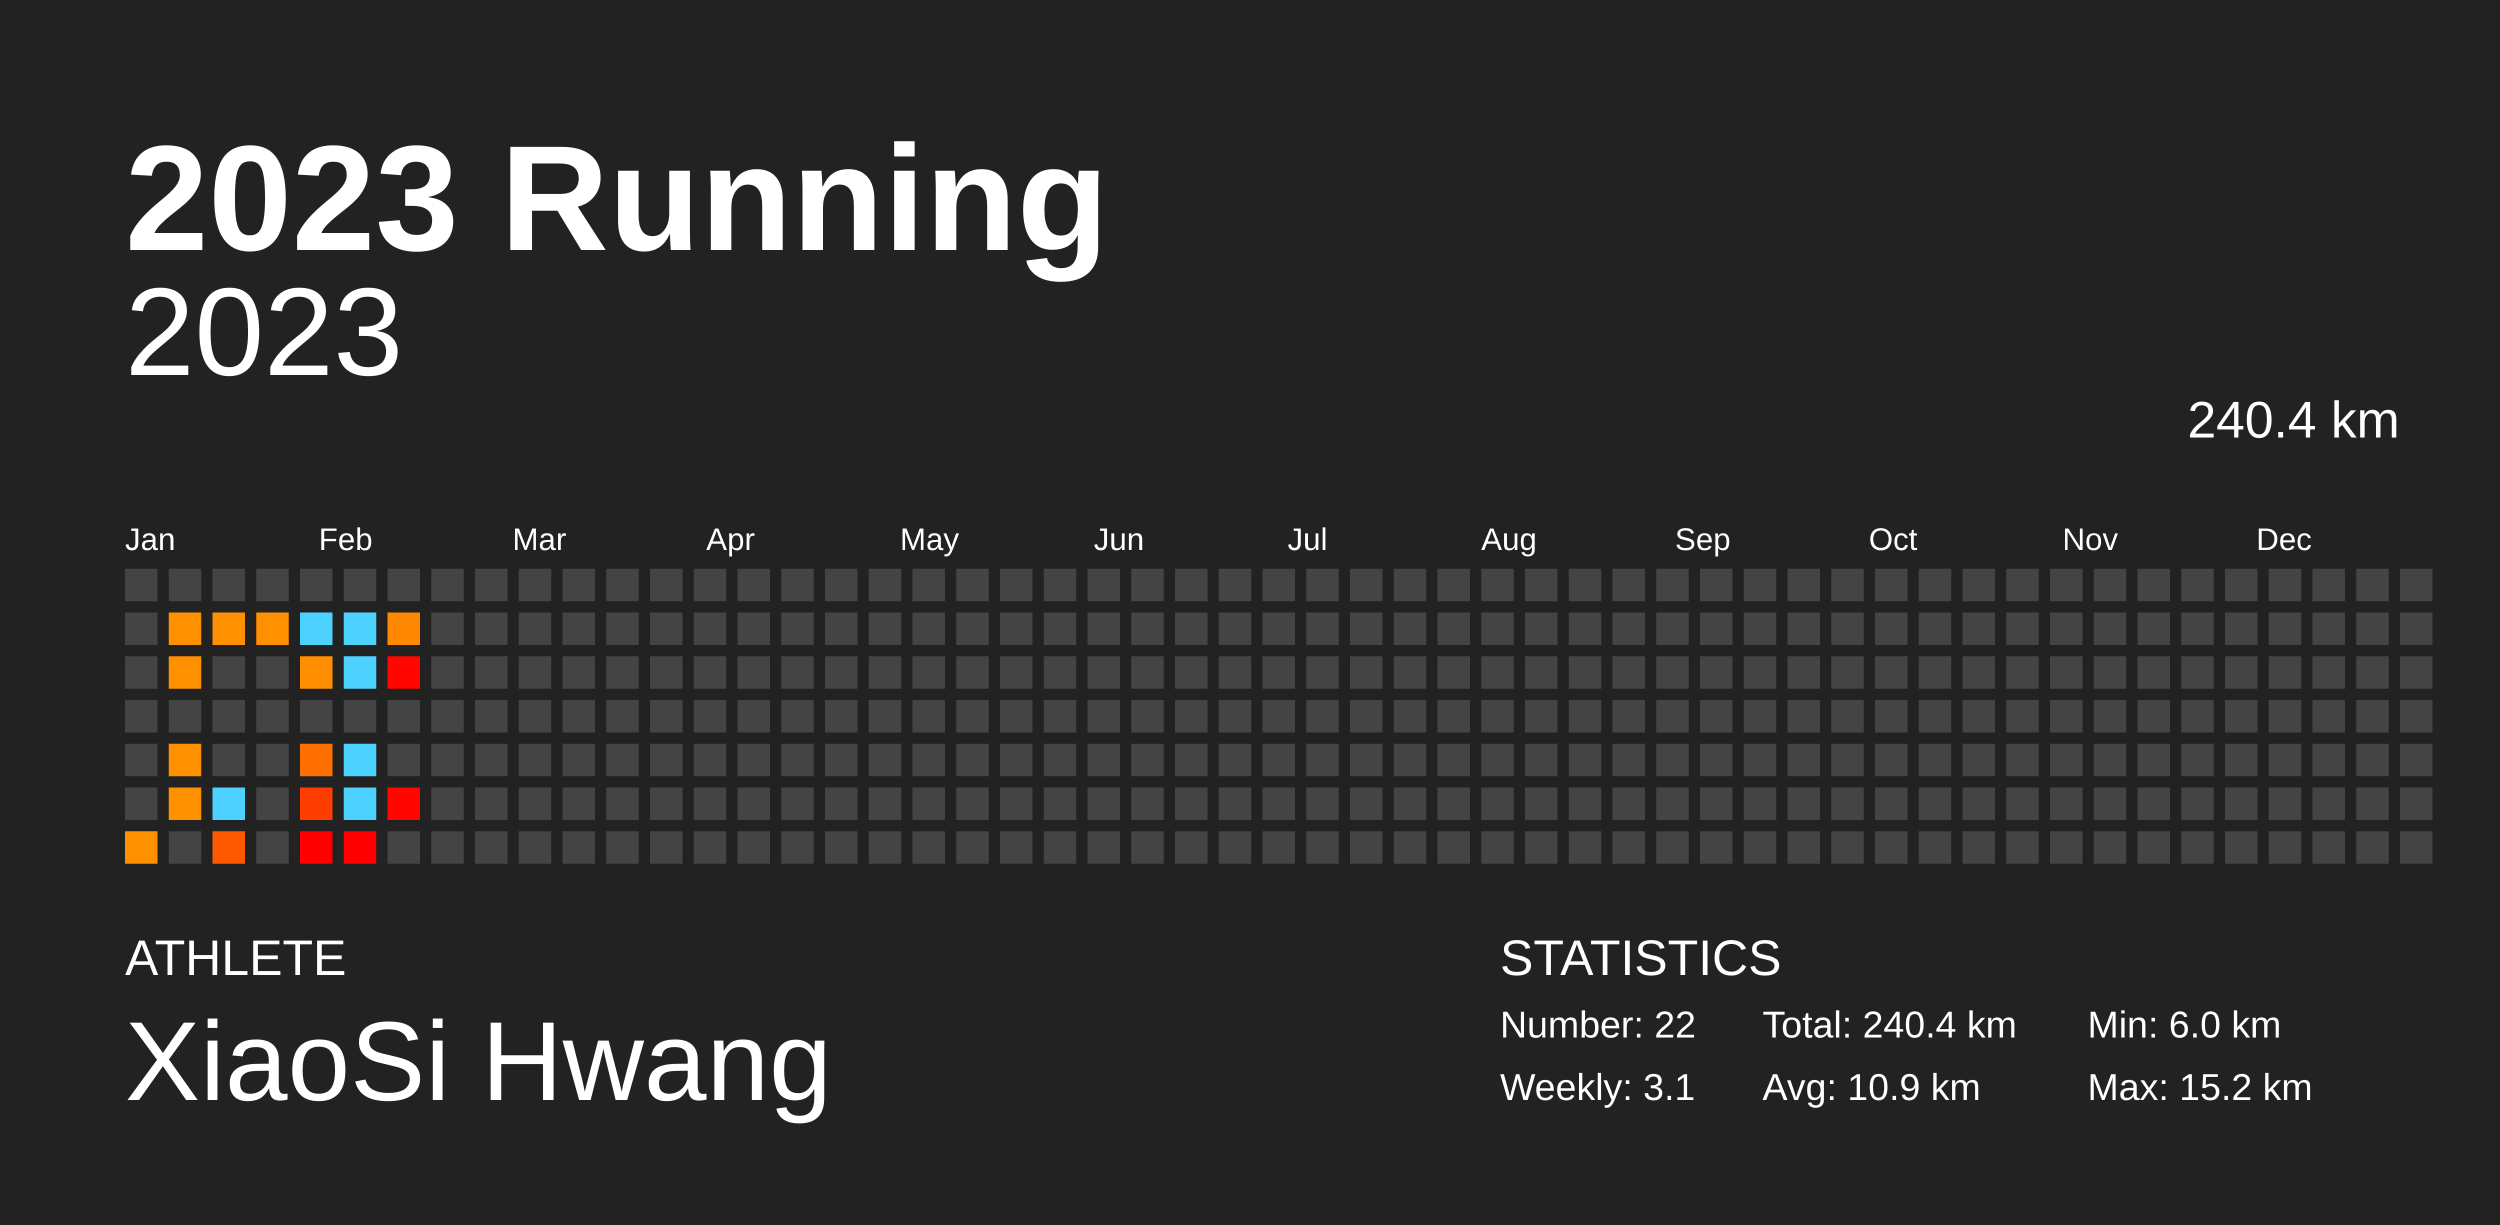
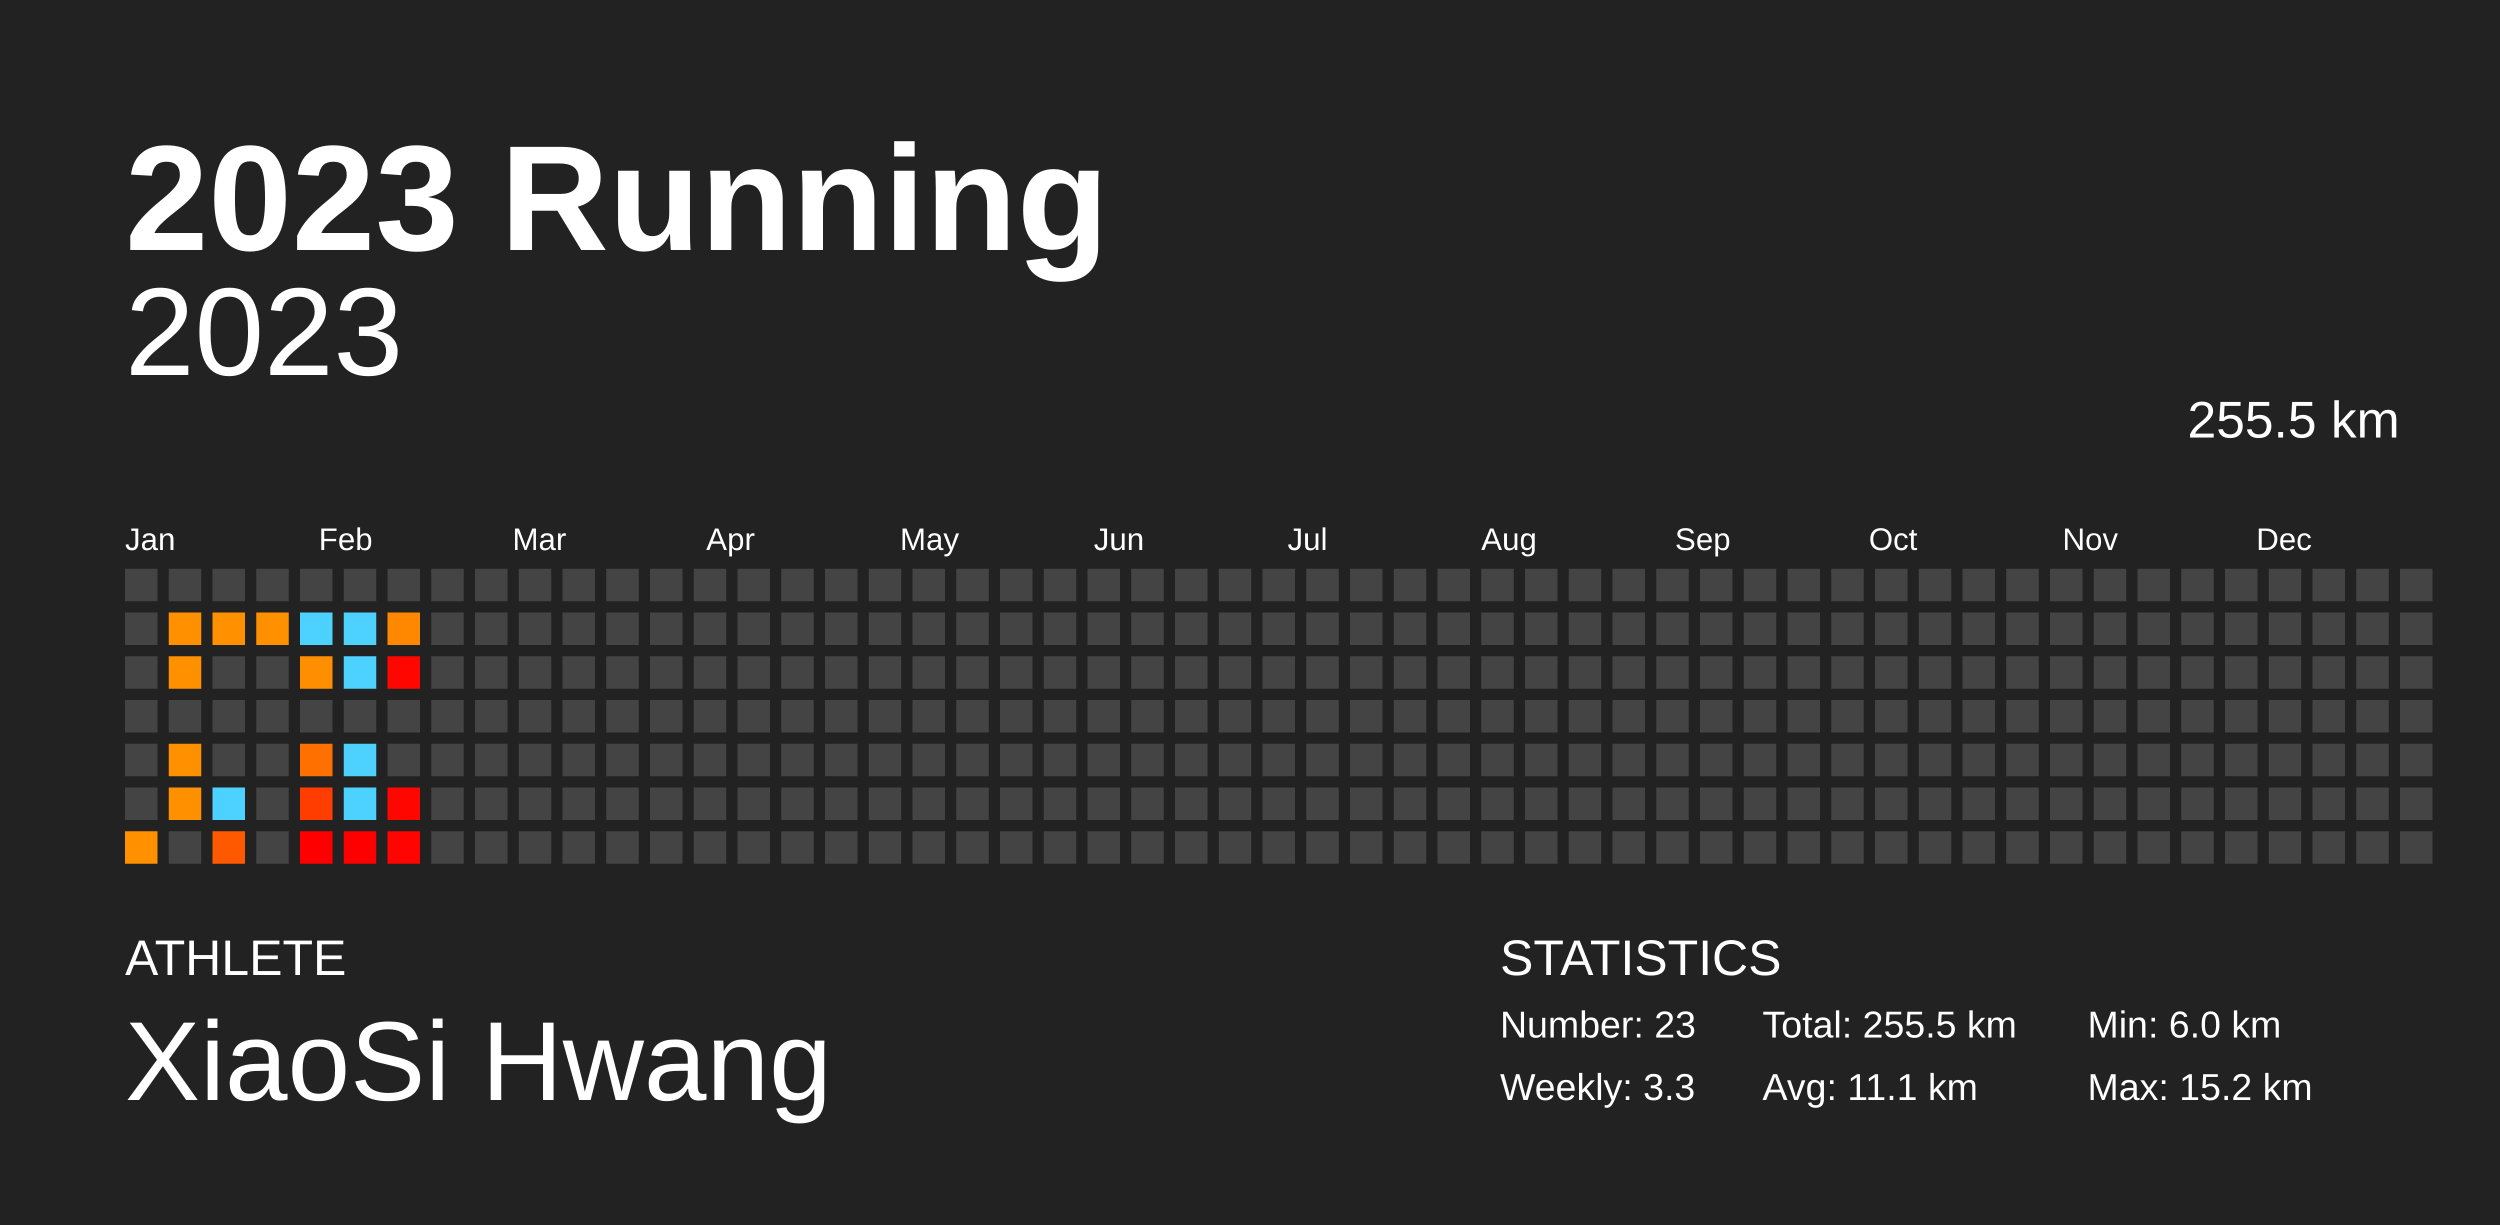
<svg xmlns="http://www.w3.org/2000/svg" baseProfile="full" height="98mm" version="1.1" viewBox="0,0,200,98" width="200mm">
  <defs />
  <rect fill="#222222" height="98" width="200" x="0" y="0" />
  <text fill="#FFFFFF" style="font-size:12px; font-family:Arial; font-weight:bold;" x="10" y="20">2023 Running</text>
  <text fill="#FFFFFF" style="font-size:4px; font-family:Arial" x="10" y="78">ATHLETE</text>
  <text fill="#FFFFFF" style="font-size:9px; font-family:Arial" x="10" y="88">XiaoSi Hwang</text>
  <text fill="#FFFFFF" style="font-size:4px; font-family:Arial" x="120" y="78">STATISTICS</text>
-   <text fill="#FFFFFF" style="font-size:3px; font-family:Arial" x="120" y="83">Number: 22</text>
-   <text fill="#FFFFFF" style="font-size:3px; font-family:Arial" x="120" y="88">Weekly: 3.1</text>
-   <text fill="#FFFFFF" style="font-size:3px; font-family:Arial" x="141" y="83">Total: 240.4 km</text>
-   <text fill="#FFFFFF" style="font-size:3px; font-family:Arial" x="141" y="88">Avg: 10.9 km</text>
+   <text fill="#FFFFFF" style="font-size:3px; font-family:Arial" x="120" y="83">Number: 23</text>
+   <text fill="#FFFFFF" style="font-size:3px; font-family:Arial" x="120" y="88">Weekly: 3.3</text>
+   <text fill="#FFFFFF" style="font-size:3px; font-family:Arial" x="141" y="83">Total: 255.5 km</text>
+   <text fill="#FFFFFF" style="font-size:3px; font-family:Arial" x="141" y="88">Avg: 11.1 km</text>
  <text fill="#FFFFFF" style="font-size:3px; font-family:Arial" x="167" y="83">Min: 6.0 km</text>
  <text fill="#FFFFFF" style="font-size:3px; font-family:Arial" x="167" y="88">Max: 15.2 km</text>
  <text alignment-baseline="hanging" fill="#FFFFFF" style="font-size:10.0px; font-family:Arial;" x="10" y="30">2023</text>
-   <text alignment-baseline="hanging" fill="#FFFFFF" style="font-size:4.125px; font-family:Arial;" x="175" y="35">240.4 km</text>
+   <text alignment-baseline="hanging" fill="#FFFFFF" style="font-size:4.125px; font-family:Arial;" x="175" y="35">255.5 km</text>
  <text fill="#FFFFFF" style="font-size:2.5px; font-family:Arial" x="10.0" y="44">Jan</text>
  <text fill="#FFFFFF" style="font-size:2.5px; font-family:Arial" x="25.5" y="44">Feb</text>
  <text fill="#FFFFFF" style="font-size:2.5px; font-family:Arial" x="41.0" y="44">Mar</text>
  <text fill="#FFFFFF" style="font-size:2.5px; font-family:Arial" x="56.5" y="44">Apr</text>
  <text fill="#FFFFFF" style="font-size:2.5px; font-family:Arial" x="72.0" y="44">May</text>
  <text fill="#FFFFFF" style="font-size:2.5px; font-family:Arial" x="87.5" y="44">Jun</text>
  <text fill="#FFFFFF" style="font-size:2.5px; font-family:Arial" x="103.0" y="44">Jul</text>
  <text fill="#FFFFFF" style="font-size:2.5px; font-family:Arial" x="118.5" y="44">Aug</text>
  <text fill="#FFFFFF" style="font-size:2.5px; font-family:Arial" x="134.0" y="44">Sep</text>
  <text fill="#FFFFFF" style="font-size:2.5px; font-family:Arial" x="149.5" y="44">Oct</text>
  <text fill="#FFFFFF" style="font-size:2.5px; font-family:Arial" x="165.0" y="44">Nov</text>
  <text fill="#FFFFFF" style="font-size:2.5px; font-family:Arial" x="180.5" y="44">Dec</text>
  <rect fill="#444444" height="2.6" width="2.6" x="10.0" y="45.5" />
  <rect fill="#444444" height="2.6" width="2.6" x="10.0" y="49.0" />
  <rect fill="#444444" height="2.6" width="2.6" x="10.0" y="52.5" />
  <rect fill="#444444" height="2.6" width="2.6" x="10.0" y="56.0" />
  <rect fill="#444444" height="2.6" width="2.6" x="10.0" y="59.5" />
  <rect fill="#444444" height="2.6" width="2.6" x="10.0" y="63.0" />
  <rect fill="#ff9000" height="2.6" width="2.6" x="10.0" y="66.5" />
  <rect fill="#444444" height="2.6" width="2.6" x="13.5" y="45.5" />
  <rect fill="#ff9000" height="2.6" width="2.6" x="13.5" y="49.0" />
  <rect fill="#ff9000" height="2.6" width="2.6" x="13.5" y="52.5" />
  <rect fill="#444444" height="2.6" width="2.6" x="13.5" y="56.0" />
  <rect fill="#ff9000" height="2.6" width="2.6" x="13.5" y="59.5" />
  <rect fill="#ff9000" height="2.6" width="2.6" x="13.5" y="63.0" />
  <rect fill="#444444" height="2.6" width="2.6" x="13.5" y="66.5" />
  <rect fill="#444444" height="2.6" width="2.6" x="17.0" y="45.5" />
  <rect fill="#ff9000" height="2.6" width="2.6" x="17.0" y="49.0" />
  <rect fill="#444444" height="2.6" width="2.6" x="17.0" y="52.5" />
  <rect fill="#444444" height="2.6" width="2.6" x="17.0" y="56.0" />
  <rect fill="#444444" height="2.6" width="2.6" x="17.0" y="59.5" />
  <rect fill="#4dd2ff" height="2.6" width="2.6" x="17.0" y="63.0" />
  <rect fill="#ff5900" height="2.6" width="2.6" x="17.0" y="66.5" />
  <rect fill="#444444" height="2.6" width="2.6" x="20.5" y="45.5" />
  <rect fill="#ff9000" height="2.6" width="2.6" x="20.5" y="49.0" />
  <rect fill="#444444" height="2.6" width="2.6" x="20.5" y="52.5" />
  <rect fill="#444444" height="2.6" width="2.6" x="20.5" y="56.0" />
  <rect fill="#444444" height="2.6" width="2.6" x="20.5" y="59.5" />
  <rect fill="#444444" height="2.6" width="2.6" x="20.5" y="63.0" />
  <rect fill="#444444" height="2.6" width="2.6" x="20.5" y="66.5" />
  <rect fill="#444444" height="2.6" width="2.6" x="24.0" y="45.5" />
  <rect fill="#4dd2ff" height="2.6" width="2.6" x="24.0" y="49.0" />
  <rect fill="#ff8f00" height="2.6" width="2.6" x="24.0" y="52.5" />
  <rect fill="#444444" height="2.6" width="2.6" x="24.0" y="56.0" />
  <rect fill="#ff7000" height="2.6" width="2.6" x="24.0" y="59.5" />
  <rect fill="#ff3d00" height="2.6" width="2.6" x="24.0" y="63.0" />
  <rect fill="#ff0000" height="2.6" width="2.6" x="24.0" y="66.5" />
  <rect fill="#444444" height="2.6" width="2.6" x="27.5" y="45.5" />
  <rect fill="#4dd2ff" height="2.6" width="2.6" x="27.5" y="49.0" />
  <rect fill="#4dd2ff" height="2.6" width="2.6" x="27.5" y="52.5" />
  <rect fill="#444444" height="2.6" width="2.6" x="27.5" y="56.0" />
  <rect fill="#4dd2ff" height="2.6" width="2.6" x="27.5" y="59.5" />
  <rect fill="#4dd2ff" height="2.6" width="2.6" x="27.5" y="63.0" />
  <rect fill="#ff0000" height="2.6" width="2.6" x="27.5" y="66.5" />
  <rect fill="#444444" height="2.6" width="2.6" x="31.0" y="45.5" />
  <rect fill="#ff8800" height="2.6" width="2.6" x="31.0" y="49.0" />
  <rect fill="#ff0600" height="2.6" width="2.6" x="31.0" y="52.5" />
  <rect fill="#444444" height="2.6" width="2.6" x="31.0" y="56.0" />
  <rect fill="#444444" height="2.6" width="2.6" x="31.0" y="59.5" />
  <rect fill="#ff0600" height="2.6" width="2.6" x="31.0" y="63.0" />
-   <rect fill="#444444" height="2.6" width="2.6" x="31.0" y="66.5" />
+   <rect fill="#ff0400" height="2.6" width="2.6" x="31.0" y="66.5" />
  <rect fill="#444444" height="2.6" width="2.6" x="34.5" y="45.5" />
  <rect fill="#444444" height="2.6" width="2.6" x="34.5" y="49.0" />
  <rect fill="#444444" height="2.6" width="2.6" x="34.5" y="52.5" />
  <rect fill="#444444" height="2.6" width="2.6" x="34.5" y="56.0" />
  <rect fill="#444444" height="2.6" width="2.6" x="34.5" y="59.5" />
  <rect fill="#444444" height="2.6" width="2.6" x="34.5" y="63.0" />
  <rect fill="#444444" height="2.6" width="2.6" x="34.5" y="66.5" />
  <rect fill="#444444" height="2.6" width="2.6" x="38.0" y="45.5" />
  <rect fill="#444444" height="2.6" width="2.6" x="38.0" y="49.0" />
  <rect fill="#444444" height="2.6" width="2.6" x="38.0" y="52.5" />
  <rect fill="#444444" height="2.6" width="2.6" x="38.0" y="56.0" />
  <rect fill="#444444" height="2.6" width="2.6" x="38.0" y="59.5" />
  <rect fill="#444444" height="2.6" width="2.6" x="38.0" y="63.0" />
  <rect fill="#444444" height="2.6" width="2.6" x="38.0" y="66.5" />
  <rect fill="#444444" height="2.6" width="2.6" x="41.5" y="45.5" />
  <rect fill="#444444" height="2.6" width="2.6" x="41.5" y="49.0" />
  <rect fill="#444444" height="2.6" width="2.6" x="41.5" y="52.5" />
  <rect fill="#444444" height="2.6" width="2.6" x="41.5" y="56.0" />
  <rect fill="#444444" height="2.6" width="2.6" x="41.5" y="59.5" />
  <rect fill="#444444" height="2.6" width="2.6" x="41.5" y="63.0" />
  <rect fill="#444444" height="2.6" width="2.6" x="41.5" y="66.5" />
  <rect fill="#444444" height="2.6" width="2.6" x="45.0" y="45.5" />
  <rect fill="#444444" height="2.6" width="2.6" x="45.0" y="49.0" />
  <rect fill="#444444" height="2.6" width="2.6" x="45.0" y="52.5" />
  <rect fill="#444444" height="2.6" width="2.6" x="45.0" y="56.0" />
  <rect fill="#444444" height="2.6" width="2.6" x="45.0" y="59.5" />
  <rect fill="#444444" height="2.6" width="2.6" x="45.0" y="63.0" />
  <rect fill="#444444" height="2.6" width="2.6" x="45.0" y="66.5" />
  <rect fill="#444444" height="2.6" width="2.6" x="48.5" y="45.5" />
  <rect fill="#444444" height="2.6" width="2.6" x="48.5" y="49.0" />
  <rect fill="#444444" height="2.6" width="2.6" x="48.5" y="52.5" />
  <rect fill="#444444" height="2.6" width="2.6" x="48.5" y="56.0" />
  <rect fill="#444444" height="2.6" width="2.6" x="48.5" y="59.5" />
  <rect fill="#444444" height="2.6" width="2.6" x="48.5" y="63.0" />
  <rect fill="#444444" height="2.6" width="2.6" x="48.5" y="66.5" />
  <rect fill="#444444" height="2.6" width="2.6" x="52.0" y="45.5" />
  <rect fill="#444444" height="2.6" width="2.6" x="52.0" y="49.0" />
  <rect fill="#444444" height="2.6" width="2.6" x="52.0" y="52.5" />
  <rect fill="#444444" height="2.6" width="2.6" x="52.0" y="56.0" />
  <rect fill="#444444" height="2.6" width="2.6" x="52.0" y="59.5" />
  <rect fill="#444444" height="2.6" width="2.6" x="52.0" y="63.0" />
  <rect fill="#444444" height="2.6" width="2.6" x="52.0" y="66.5" />
  <rect fill="#444444" height="2.6" width="2.6" x="55.5" y="45.5" />
  <rect fill="#444444" height="2.6" width="2.6" x="55.5" y="49.0" />
  <rect fill="#444444" height="2.6" width="2.6" x="55.5" y="52.5" />
  <rect fill="#444444" height="2.6" width="2.6" x="55.5" y="56.0" />
  <rect fill="#444444" height="2.6" width="2.6" x="55.5" y="59.5" />
  <rect fill="#444444" height="2.6" width="2.6" x="55.5" y="63.0" />
  <rect fill="#444444" height="2.6" width="2.6" x="55.5" y="66.5" />
  <rect fill="#444444" height="2.6" width="2.6" x="59.0" y="45.5" />
  <rect fill="#444444" height="2.6" width="2.6" x="59.0" y="49.0" />
  <rect fill="#444444" height="2.6" width="2.6" x="59.0" y="52.5" />
  <rect fill="#444444" height="2.6" width="2.6" x="59.0" y="56.0" />
  <rect fill="#444444" height="2.6" width="2.6" x="59.0" y="59.5" />
  <rect fill="#444444" height="2.6" width="2.6" x="59.0" y="63.0" />
  <rect fill="#444444" height="2.6" width="2.6" x="59.0" y="66.5" />
  <rect fill="#444444" height="2.6" width="2.6" x="62.5" y="45.5" />
  <rect fill="#444444" height="2.6" width="2.6" x="62.5" y="49.0" />
  <rect fill="#444444" height="2.6" width="2.6" x="62.5" y="52.5" />
  <rect fill="#444444" height="2.6" width="2.6" x="62.5" y="56.0" />
  <rect fill="#444444" height="2.6" width="2.6" x="62.5" y="59.5" />
  <rect fill="#444444" height="2.6" width="2.6" x="62.5" y="63.0" />
  <rect fill="#444444" height="2.6" width="2.6" x="62.5" y="66.5" />
  <rect fill="#444444" height="2.6" width="2.6" x="66.0" y="45.5" />
  <rect fill="#444444" height="2.6" width="2.6" x="66.0" y="49.0" />
  <rect fill="#444444" height="2.6" width="2.6" x="66.0" y="52.5" />
  <rect fill="#444444" height="2.6" width="2.6" x="66.0" y="56.0" />
  <rect fill="#444444" height="2.6" width="2.6" x="66.0" y="59.5" />
  <rect fill="#444444" height="2.6" width="2.6" x="66.0" y="63.0" />
  <rect fill="#444444" height="2.6" width="2.6" x="66.0" y="66.5" />
  <rect fill="#444444" height="2.6" width="2.6" x="69.5" y="45.5" />
  <rect fill="#444444" height="2.6" width="2.6" x="69.5" y="49.0" />
  <rect fill="#444444" height="2.6" width="2.6" x="69.5" y="52.5" />
  <rect fill="#444444" height="2.6" width="2.6" x="69.5" y="56.0" />
  <rect fill="#444444" height="2.6" width="2.6" x="69.5" y="59.5" />
  <rect fill="#444444" height="2.6" width="2.6" x="69.5" y="63.0" />
  <rect fill="#444444" height="2.6" width="2.6" x="69.5" y="66.5" />
  <rect fill="#444444" height="2.6" width="2.6" x="73.0" y="45.5" />
  <rect fill="#444444" height="2.6" width="2.6" x="73.0" y="49.0" />
  <rect fill="#444444" height="2.6" width="2.6" x="73.0" y="52.5" />
  <rect fill="#444444" height="2.6" width="2.6" x="73.0" y="56.0" />
  <rect fill="#444444" height="2.6" width="2.6" x="73.0" y="59.5" />
  <rect fill="#444444" height="2.6" width="2.6" x="73.0" y="63.0" />
  <rect fill="#444444" height="2.6" width="2.6" x="73.0" y="66.5" />
  <rect fill="#444444" height="2.6" width="2.6" x="76.5" y="45.5" />
  <rect fill="#444444" height="2.6" width="2.6" x="76.5" y="49.0" />
  <rect fill="#444444" height="2.6" width="2.6" x="76.5" y="52.5" />
  <rect fill="#444444" height="2.6" width="2.6" x="76.5" y="56.0" />
  <rect fill="#444444" height="2.6" width="2.6" x="76.5" y="59.5" />
  <rect fill="#444444" height="2.6" width="2.6" x="76.5" y="63.0" />
  <rect fill="#444444" height="2.6" width="2.6" x="76.5" y="66.5" />
  <rect fill="#444444" height="2.6" width="2.6" x="80.0" y="45.5" />
  <rect fill="#444444" height="2.6" width="2.6" x="80.0" y="49.0" />
  <rect fill="#444444" height="2.6" width="2.6" x="80.0" y="52.5" />
  <rect fill="#444444" height="2.6" width="2.6" x="80.0" y="56.0" />
  <rect fill="#444444" height="2.6" width="2.6" x="80.0" y="59.5" />
  <rect fill="#444444" height="2.6" width="2.6" x="80.0" y="63.0" />
  <rect fill="#444444" height="2.6" width="2.6" x="80.0" y="66.5" />
  <rect fill="#444444" height="2.6" width="2.6" x="83.5" y="45.5" />
  <rect fill="#444444" height="2.6" width="2.6" x="83.5" y="49.0" />
  <rect fill="#444444" height="2.6" width="2.6" x="83.5" y="52.5" />
  <rect fill="#444444" height="2.6" width="2.6" x="83.5" y="56.0" />
  <rect fill="#444444" height="2.6" width="2.6" x="83.5" y="59.5" />
  <rect fill="#444444" height="2.6" width="2.6" x="83.5" y="63.0" />
  <rect fill="#444444" height="2.6" width="2.6" x="83.5" y="66.5" />
  <rect fill="#444444" height="2.6" width="2.6" x="87.0" y="45.5" />
  <rect fill="#444444" height="2.6" width="2.6" x="87.0" y="49.0" />
  <rect fill="#444444" height="2.6" width="2.6" x="87.0" y="52.5" />
  <rect fill="#444444" height="2.6" width="2.6" x="87.0" y="56.0" />
  <rect fill="#444444" height="2.6" width="2.6" x="87.0" y="59.5" />
  <rect fill="#444444" height="2.6" width="2.6" x="87.0" y="63.0" />
  <rect fill="#444444" height="2.6" width="2.6" x="87.0" y="66.5" />
  <rect fill="#444444" height="2.6" width="2.6" x="90.5" y="45.5" />
  <rect fill="#444444" height="2.6" width="2.6" x="90.5" y="49.0" />
  <rect fill="#444444" height="2.6" width="2.6" x="90.5" y="52.5" />
  <rect fill="#444444" height="2.6" width="2.6" x="90.5" y="56.0" />
  <rect fill="#444444" height="2.6" width="2.6" x="90.5" y="59.5" />
  <rect fill="#444444" height="2.6" width="2.6" x="90.5" y="63.0" />
  <rect fill="#444444" height="2.6" width="2.6" x="90.5" y="66.5" />
  <rect fill="#444444" height="2.6" width="2.6" x="94.0" y="45.5" />
  <rect fill="#444444" height="2.6" width="2.6" x="94.0" y="49.0" />
  <rect fill="#444444" height="2.6" width="2.6" x="94.0" y="52.5" />
  <rect fill="#444444" height="2.6" width="2.6" x="94.0" y="56.0" />
  <rect fill="#444444" height="2.6" width="2.6" x="94.0" y="59.5" />
  <rect fill="#444444" height="2.6" width="2.6" x="94.0" y="63.0" />
  <rect fill="#444444" height="2.6" width="2.6" x="94.0" y="66.5" />
  <rect fill="#444444" height="2.6" width="2.6" x="97.5" y="45.5" />
  <rect fill="#444444" height="2.6" width="2.6" x="97.5" y="49.0" />
  <rect fill="#444444" height="2.6" width="2.6" x="97.5" y="52.5" />
  <rect fill="#444444" height="2.6" width="2.6" x="97.5" y="56.0" />
  <rect fill="#444444" height="2.6" width="2.6" x="97.5" y="59.5" />
  <rect fill="#444444" height="2.6" width="2.6" x="97.5" y="63.0" />
  <rect fill="#444444" height="2.6" width="2.6" x="97.5" y="66.5" />
  <rect fill="#444444" height="2.6" width="2.6" x="101.0" y="45.5" />
  <rect fill="#444444" height="2.6" width="2.6" x="101.0" y="49.0" />
  <rect fill="#444444" height="2.6" width="2.6" x="101.0" y="52.5" />
  <rect fill="#444444" height="2.6" width="2.6" x="101.0" y="56.0" />
  <rect fill="#444444" height="2.6" width="2.6" x="101.0" y="59.5" />
  <rect fill="#444444" height="2.6" width="2.6" x="101.0" y="63.0" />
  <rect fill="#444444" height="2.6" width="2.6" x="101.0" y="66.5" />
  <rect fill="#444444" height="2.6" width="2.6" x="104.5" y="45.5" />
  <rect fill="#444444" height="2.6" width="2.6" x="104.5" y="49.0" />
  <rect fill="#444444" height="2.6" width="2.6" x="104.5" y="52.5" />
  <rect fill="#444444" height="2.6" width="2.6" x="104.5" y="56.0" />
  <rect fill="#444444" height="2.6" width="2.6" x="104.5" y="59.5" />
  <rect fill="#444444" height="2.6" width="2.6" x="104.5" y="63.0" />
  <rect fill="#444444" height="2.6" width="2.6" x="104.5" y="66.5" />
  <rect fill="#444444" height="2.6" width="2.6" x="108.0" y="45.5" />
  <rect fill="#444444" height="2.6" width="2.6" x="108.0" y="49.0" />
  <rect fill="#444444" height="2.6" width="2.6" x="108.0" y="52.5" />
  <rect fill="#444444" height="2.6" width="2.6" x="108.0" y="56.0" />
  <rect fill="#444444" height="2.6" width="2.6" x="108.0" y="59.5" />
  <rect fill="#444444" height="2.6" width="2.6" x="108.0" y="63.0" />
  <rect fill="#444444" height="2.6" width="2.6" x="108.0" y="66.5" />
  <rect fill="#444444" height="2.6" width="2.6" x="111.5" y="45.5" />
  <rect fill="#444444" height="2.6" width="2.6" x="111.5" y="49.0" />
  <rect fill="#444444" height="2.6" width="2.6" x="111.5" y="52.5" />
  <rect fill="#444444" height="2.6" width="2.6" x="111.5" y="56.0" />
  <rect fill="#444444" height="2.6" width="2.6" x="111.5" y="59.5" />
  <rect fill="#444444" height="2.6" width="2.6" x="111.5" y="63.0" />
  <rect fill="#444444" height="2.6" width="2.6" x="111.5" y="66.5" />
  <rect fill="#444444" height="2.6" width="2.6" x="115.0" y="45.5" />
  <rect fill="#444444" height="2.6" width="2.6" x="115.0" y="49.0" />
  <rect fill="#444444" height="2.6" width="2.6" x="115.0" y="52.5" />
  <rect fill="#444444" height="2.6" width="2.6" x="115.0" y="56.0" />
  <rect fill="#444444" height="2.6" width="2.6" x="115.0" y="59.5" />
  <rect fill="#444444" height="2.6" width="2.6" x="115.0" y="63.0" />
  <rect fill="#444444" height="2.6" width="2.6" x="115.0" y="66.5" />
  <rect fill="#444444" height="2.6" width="2.6" x="118.5" y="45.5" />
  <rect fill="#444444" height="2.6" width="2.6" x="118.5" y="49.0" />
  <rect fill="#444444" height="2.6" width="2.6" x="118.5" y="52.5" />
  <rect fill="#444444" height="2.6" width="2.6" x="118.5" y="56.0" />
  <rect fill="#444444" height="2.6" width="2.6" x="118.5" y="59.5" />
  <rect fill="#444444" height="2.6" width="2.6" x="118.5" y="63.0" />
  <rect fill="#444444" height="2.6" width="2.6" x="118.5" y="66.5" />
  <rect fill="#444444" height="2.6" width="2.6" x="122.0" y="45.5" />
  <rect fill="#444444" height="2.6" width="2.6" x="122.0" y="49.0" />
  <rect fill="#444444" height="2.6" width="2.6" x="122.0" y="52.5" />
  <rect fill="#444444" height="2.6" width="2.6" x="122.0" y="56.0" />
  <rect fill="#444444" height="2.6" width="2.6" x="122.0" y="59.5" />
  <rect fill="#444444" height="2.6" width="2.6" x="122.0" y="63.0" />
  <rect fill="#444444" height="2.6" width="2.6" x="122.0" y="66.5" />
  <rect fill="#444444" height="2.6" width="2.6" x="125.5" y="45.5" />
  <rect fill="#444444" height="2.6" width="2.6" x="125.5" y="49.0" />
  <rect fill="#444444" height="2.6" width="2.6" x="125.5" y="52.5" />
  <rect fill="#444444" height="2.6" width="2.6" x="125.5" y="56.0" />
  <rect fill="#444444" height="2.6" width="2.6" x="125.5" y="59.5" />
  <rect fill="#444444" height="2.6" width="2.6" x="125.5" y="63.0" />
  <rect fill="#444444" height="2.6" width="2.6" x="125.5" y="66.5" />
  <rect fill="#444444" height="2.6" width="2.6" x="129.0" y="45.5" />
  <rect fill="#444444" height="2.6" width="2.6" x="129.0" y="49.0" />
  <rect fill="#444444" height="2.6" width="2.6" x="129.0" y="52.5" />
  <rect fill="#444444" height="2.6" width="2.6" x="129.0" y="56.0" />
  <rect fill="#444444" height="2.6" width="2.6" x="129.0" y="59.5" />
  <rect fill="#444444" height="2.6" width="2.6" x="129.0" y="63.0" />
  <rect fill="#444444" height="2.6" width="2.6" x="129.0" y="66.5" />
  <rect fill="#444444" height="2.6" width="2.6" x="132.5" y="45.5" />
  <rect fill="#444444" height="2.6" width="2.6" x="132.5" y="49.0" />
  <rect fill="#444444" height="2.6" width="2.6" x="132.5" y="52.5" />
  <rect fill="#444444" height="2.6" width="2.6" x="132.5" y="56.0" />
  <rect fill="#444444" height="2.6" width="2.6" x="132.5" y="59.5" />
  <rect fill="#444444" height="2.6" width="2.6" x="132.5" y="63.0" />
  <rect fill="#444444" height="2.6" width="2.6" x="132.5" y="66.5" />
  <rect fill="#444444" height="2.6" width="2.6" x="136.0" y="45.5" />
  <rect fill="#444444" height="2.6" width="2.6" x="136.0" y="49.0" />
  <rect fill="#444444" height="2.6" width="2.6" x="136.0" y="52.5" />
  <rect fill="#444444" height="2.6" width="2.6" x="136.0" y="56.0" />
  <rect fill="#444444" height="2.6" width="2.6" x="136.0" y="59.5" />
  <rect fill="#444444" height="2.6" width="2.6" x="136.0" y="63.0" />
  <rect fill="#444444" height="2.6" width="2.6" x="136.0" y="66.5" />
  <rect fill="#444444" height="2.6" width="2.6" x="139.5" y="45.5" />
  <rect fill="#444444" height="2.6" width="2.6" x="139.5" y="49.0" />
  <rect fill="#444444" height="2.6" width="2.6" x="139.5" y="52.5" />
  <rect fill="#444444" height="2.6" width="2.6" x="139.5" y="56.0" />
  <rect fill="#444444" height="2.6" width="2.6" x="139.5" y="59.5" />
  <rect fill="#444444" height="2.6" width="2.6" x="139.5" y="63.0" />
  <rect fill="#444444" height="2.6" width="2.6" x="139.5" y="66.5" />
  <rect fill="#444444" height="2.6" width="2.6" x="143.0" y="45.5" />
  <rect fill="#444444" height="2.6" width="2.6" x="143.0" y="49.0" />
  <rect fill="#444444" height="2.6" width="2.6" x="143.0" y="52.5" />
  <rect fill="#444444" height="2.6" width="2.6" x="143.0" y="56.0" />
  <rect fill="#444444" height="2.6" width="2.6" x="143.0" y="59.5" />
  <rect fill="#444444" height="2.6" width="2.6" x="143.0" y="63.0" />
  <rect fill="#444444" height="2.6" width="2.6" x="143.0" y="66.5" />
  <rect fill="#444444" height="2.6" width="2.6" x="146.5" y="45.5" />
  <rect fill="#444444" height="2.6" width="2.6" x="146.5" y="49.0" />
  <rect fill="#444444" height="2.6" width="2.6" x="146.5" y="52.5" />
  <rect fill="#444444" height="2.6" width="2.6" x="146.5" y="56.0" />
  <rect fill="#444444" height="2.6" width="2.6" x="146.5" y="59.5" />
  <rect fill="#444444" height="2.6" width="2.6" x="146.5" y="63.0" />
  <rect fill="#444444" height="2.6" width="2.6" x="146.5" y="66.5" />
  <rect fill="#444444" height="2.6" width="2.6" x="150.0" y="45.5" />
  <rect fill="#444444" height="2.6" width="2.6" x="150.0" y="49.0" />
  <rect fill="#444444" height="2.6" width="2.6" x="150.0" y="52.5" />
  <rect fill="#444444" height="2.6" width="2.6" x="150.0" y="56.0" />
  <rect fill="#444444" height="2.6" width="2.6" x="150.0" y="59.5" />
  <rect fill="#444444" height="2.6" width="2.6" x="150.0" y="63.0" />
  <rect fill="#444444" height="2.6" width="2.6" x="150.0" y="66.5" />
  <rect fill="#444444" height="2.6" width="2.6" x="153.5" y="45.5" />
  <rect fill="#444444" height="2.6" width="2.6" x="153.5" y="49.0" />
  <rect fill="#444444" height="2.6" width="2.6" x="153.5" y="52.5" />
  <rect fill="#444444" height="2.6" width="2.6" x="153.5" y="56.0" />
  <rect fill="#444444" height="2.6" width="2.6" x="153.5" y="59.5" />
  <rect fill="#444444" height="2.6" width="2.6" x="153.5" y="63.0" />
  <rect fill="#444444" height="2.6" width="2.6" x="153.5" y="66.5" />
  <rect fill="#444444" height="2.6" width="2.6" x="157.0" y="45.5" />
  <rect fill="#444444" height="2.6" width="2.6" x="157.0" y="49.0" />
  <rect fill="#444444" height="2.6" width="2.6" x="157.0" y="52.5" />
  <rect fill="#444444" height="2.6" width="2.6" x="157.0" y="56.0" />
  <rect fill="#444444" height="2.6" width="2.6" x="157.0" y="59.5" />
  <rect fill="#444444" height="2.6" width="2.6" x="157.0" y="63.0" />
  <rect fill="#444444" height="2.6" width="2.6" x="157.0" y="66.5" />
  <rect fill="#444444" height="2.6" width="2.6" x="160.5" y="45.5" />
  <rect fill="#444444" height="2.6" width="2.6" x="160.5" y="49.0" />
  <rect fill="#444444" height="2.6" width="2.6" x="160.5" y="52.5" />
  <rect fill="#444444" height="2.6" width="2.6" x="160.5" y="56.0" />
  <rect fill="#444444" height="2.6" width="2.6" x="160.5" y="59.5" />
  <rect fill="#444444" height="2.6" width="2.6" x="160.5" y="63.0" />
  <rect fill="#444444" height="2.6" width="2.6" x="160.5" y="66.5" />
  <rect fill="#444444" height="2.6" width="2.6" x="164.0" y="45.5" />
  <rect fill="#444444" height="2.6" width="2.6" x="164.0" y="49.0" />
  <rect fill="#444444" height="2.6" width="2.6" x="164.0" y="52.5" />
  <rect fill="#444444" height="2.6" width="2.6" x="164.0" y="56.0" />
  <rect fill="#444444" height="2.6" width="2.6" x="164.0" y="59.5" />
  <rect fill="#444444" height="2.6" width="2.6" x="164.0" y="63.0" />
  <rect fill="#444444" height="2.6" width="2.6" x="164.0" y="66.5" />
  <rect fill="#444444" height="2.6" width="2.6" x="167.5" y="45.5" />
  <rect fill="#444444" height="2.6" width="2.6" x="167.5" y="49.0" />
  <rect fill="#444444" height="2.6" width="2.6" x="167.5" y="52.5" />
  <rect fill="#444444" height="2.6" width="2.6" x="167.5" y="56.0" />
  <rect fill="#444444" height="2.6" width="2.6" x="167.5" y="59.5" />
  <rect fill="#444444" height="2.6" width="2.6" x="167.5" y="63.0" />
  <rect fill="#444444" height="2.6" width="2.6" x="167.5" y="66.5" />
  <rect fill="#444444" height="2.6" width="2.6" x="171.0" y="45.5" />
  <rect fill="#444444" height="2.6" width="2.6" x="171.0" y="49.0" />
  <rect fill="#444444" height="2.6" width="2.6" x="171.0" y="52.5" />
  <rect fill="#444444" height="2.6" width="2.6" x="171.0" y="56.0" />
  <rect fill="#444444" height="2.6" width="2.6" x="171.0" y="59.5" />
  <rect fill="#444444" height="2.6" width="2.6" x="171.0" y="63.0" />
  <rect fill="#444444" height="2.6" width="2.6" x="171.0" y="66.5" />
  <rect fill="#444444" height="2.6" width="2.6" x="174.5" y="45.5" />
  <rect fill="#444444" height="2.6" width="2.6" x="174.5" y="49.0" />
  <rect fill="#444444" height="2.6" width="2.6" x="174.5" y="52.5" />
  <rect fill="#444444" height="2.6" width="2.6" x="174.5" y="56.0" />
  <rect fill="#444444" height="2.6" width="2.6" x="174.5" y="59.5" />
  <rect fill="#444444" height="2.6" width="2.6" x="174.5" y="63.0" />
  <rect fill="#444444" height="2.6" width="2.6" x="174.5" y="66.5" />
  <rect fill="#444444" height="2.6" width="2.6" x="178.0" y="45.5" />
  <rect fill="#444444" height="2.6" width="2.6" x="178.0" y="49.0" />
  <rect fill="#444444" height="2.6" width="2.6" x="178.0" y="52.5" />
  <rect fill="#444444" height="2.6" width="2.6" x="178.0" y="56.0" />
  <rect fill="#444444" height="2.6" width="2.6" x="178.0" y="59.5" />
  <rect fill="#444444" height="2.6" width="2.6" x="178.0" y="63.0" />
  <rect fill="#444444" height="2.6" width="2.6" x="178.0" y="66.5" />
  <rect fill="#444444" height="2.6" width="2.6" x="181.5" y="45.5" />
  <rect fill="#444444" height="2.6" width="2.6" x="181.5" y="49.0" />
  <rect fill="#444444" height="2.6" width="2.6" x="181.5" y="52.5" />
  <rect fill="#444444" height="2.6" width="2.6" x="181.5" y="56.0" />
  <rect fill="#444444" height="2.6" width="2.6" x="181.5" y="59.5" />
  <rect fill="#444444" height="2.6" width="2.6" x="181.5" y="63.0" />
  <rect fill="#444444" height="2.6" width="2.6" x="181.5" y="66.5" />
  <rect fill="#444444" height="2.6" width="2.6" x="185.0" y="45.5" />
  <rect fill="#444444" height="2.6" width="2.6" x="185.0" y="49.0" />
  <rect fill="#444444" height="2.6" width="2.6" x="185.0" y="52.5" />
  <rect fill="#444444" height="2.6" width="2.6" x="185.0" y="56.0" />
  <rect fill="#444444" height="2.6" width="2.6" x="185.0" y="59.5" />
  <rect fill="#444444" height="2.6" width="2.6" x="185.0" y="63.0" />
  <rect fill="#444444" height="2.6" width="2.6" x="185.0" y="66.5" />
  <rect fill="#444444" height="2.6" width="2.6" x="188.5" y="45.5" />
  <rect fill="#444444" height="2.6" width="2.6" x="188.5" y="49.0" />
  <rect fill="#444444" height="2.6" width="2.6" x="188.5" y="52.5" />
  <rect fill="#444444" height="2.6" width="2.6" x="188.5" y="56.0" />
  <rect fill="#444444" height="2.6" width="2.6" x="188.5" y="59.5" />
  <rect fill="#444444" height="2.6" width="2.6" x="188.5" y="63.0" />
  <rect fill="#444444" height="2.6" width="2.6" x="188.5" y="66.5" />
  <rect fill="#444444" height="2.6" width="2.6" x="192.0" y="45.5" />
  <rect fill="#444444" height="2.6" width="2.6" x="192.0" y="49.0" />
  <rect fill="#444444" height="2.6" width="2.6" x="192.0" y="52.5" />
  <rect fill="#444444" height="2.6" width="2.6" x="192.0" y="56.0" />
  <rect fill="#444444" height="2.6" width="2.6" x="192.0" y="59.5" />
  <rect fill="#444444" height="2.6" width="2.6" x="192.0" y="63.0" />
  <rect fill="#444444" height="2.6" width="2.6" x="192.0" y="66.5" />
</svg>
